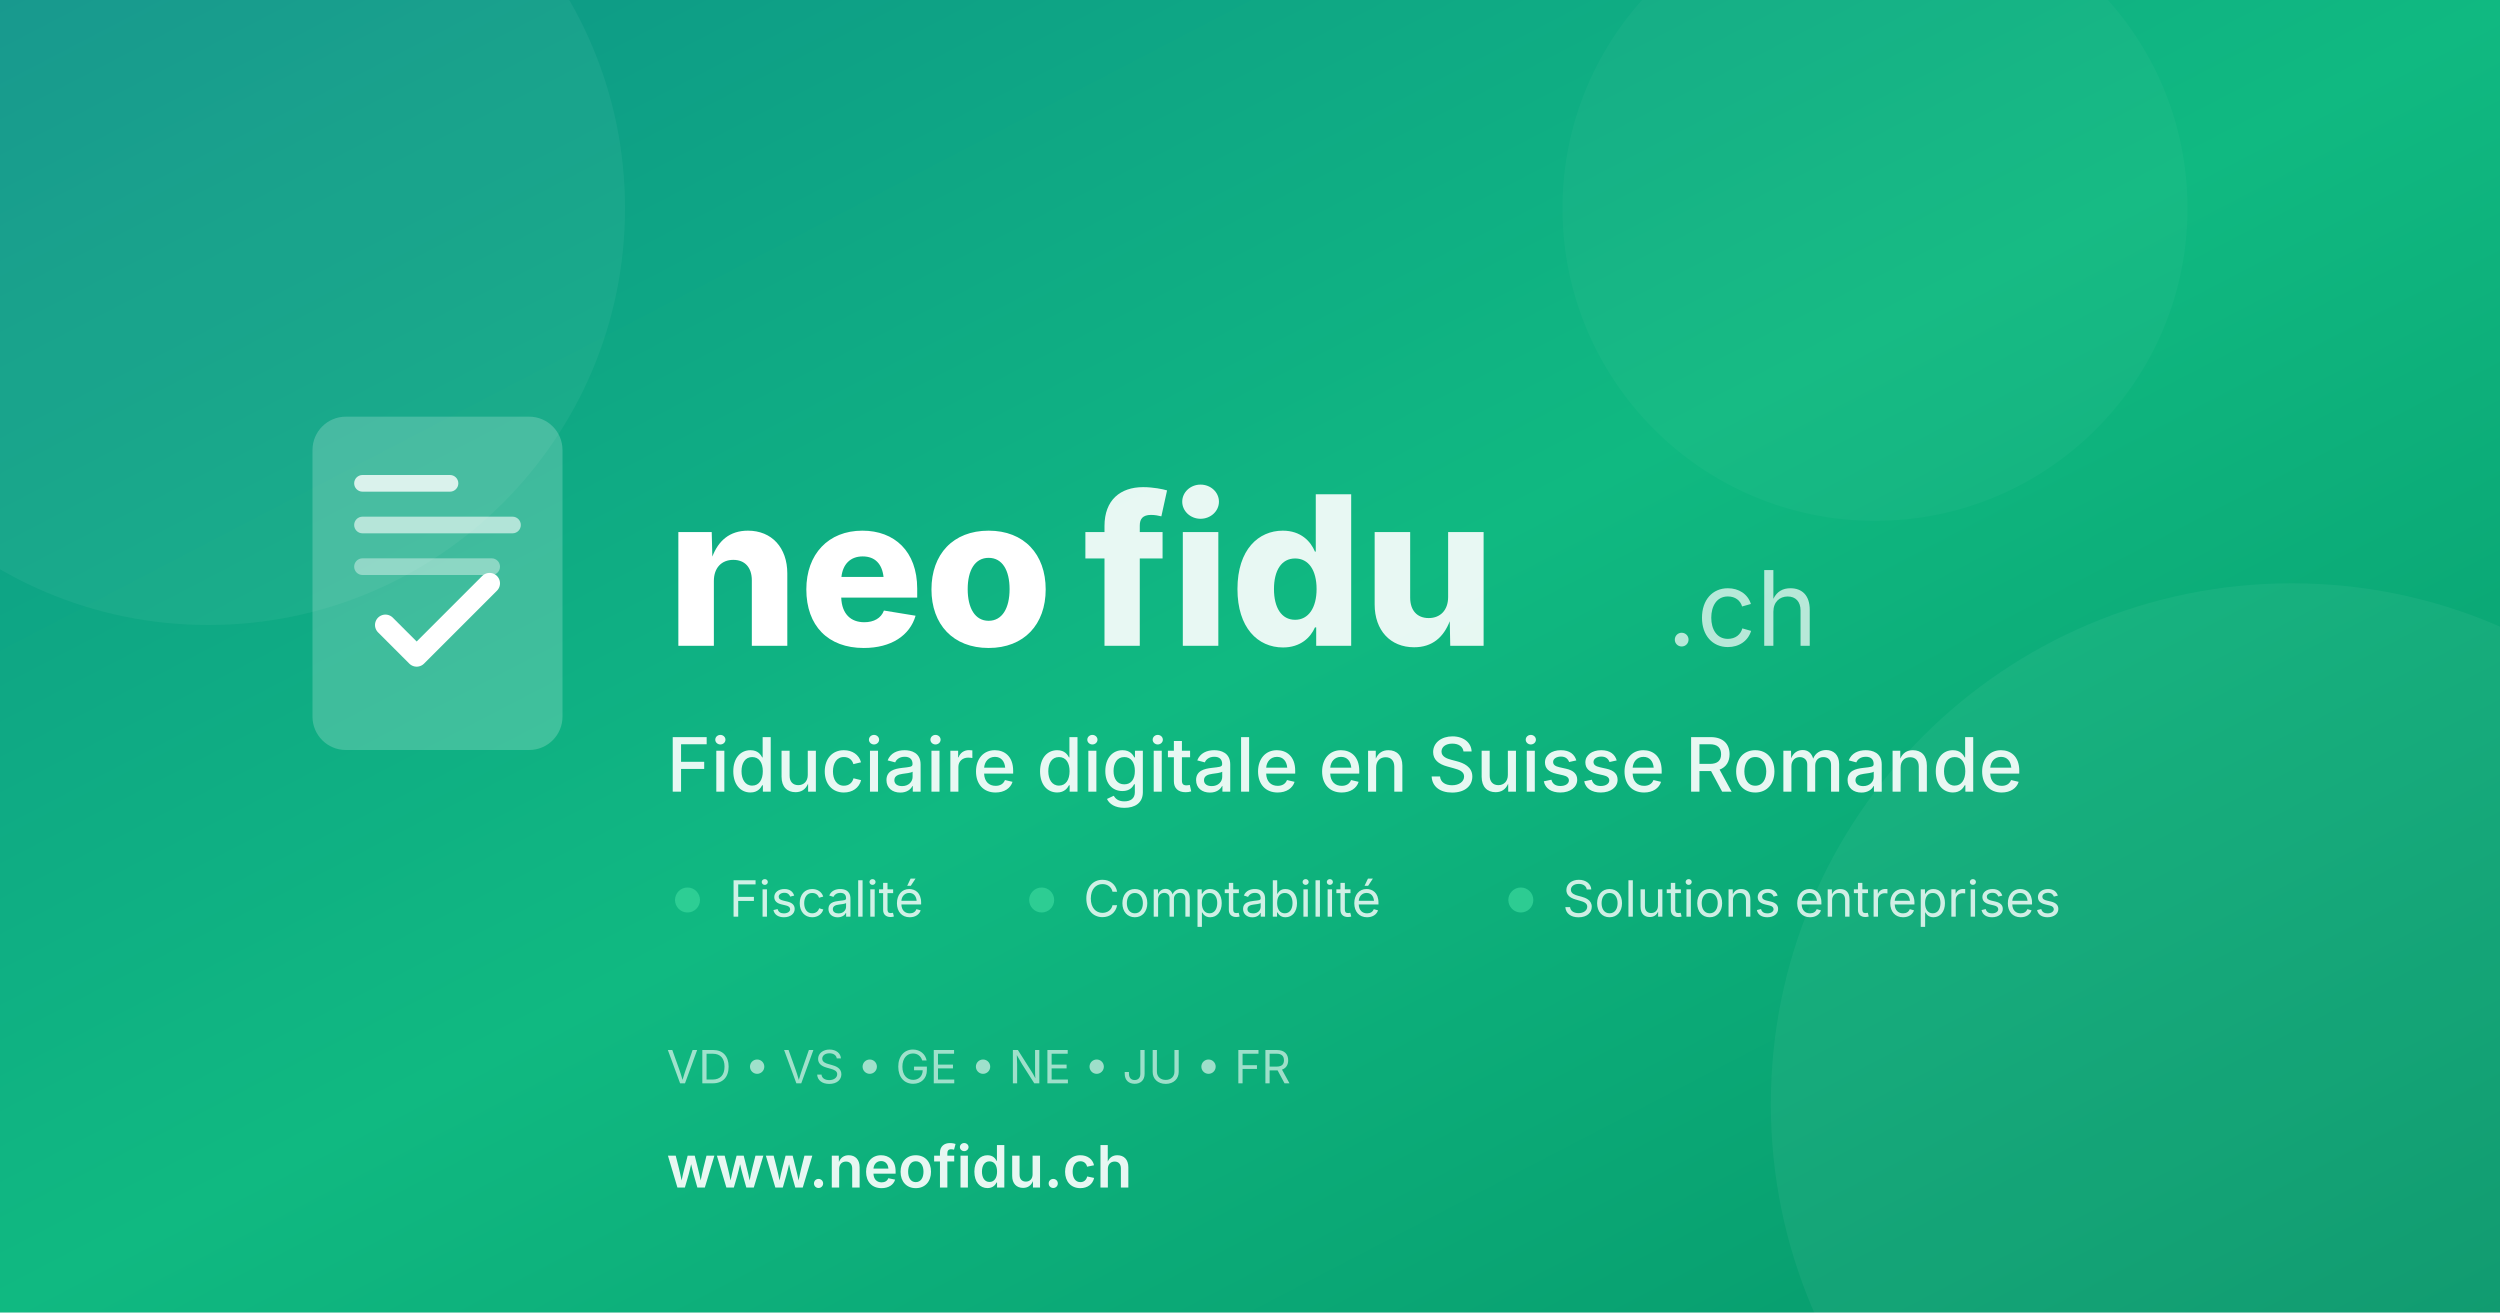
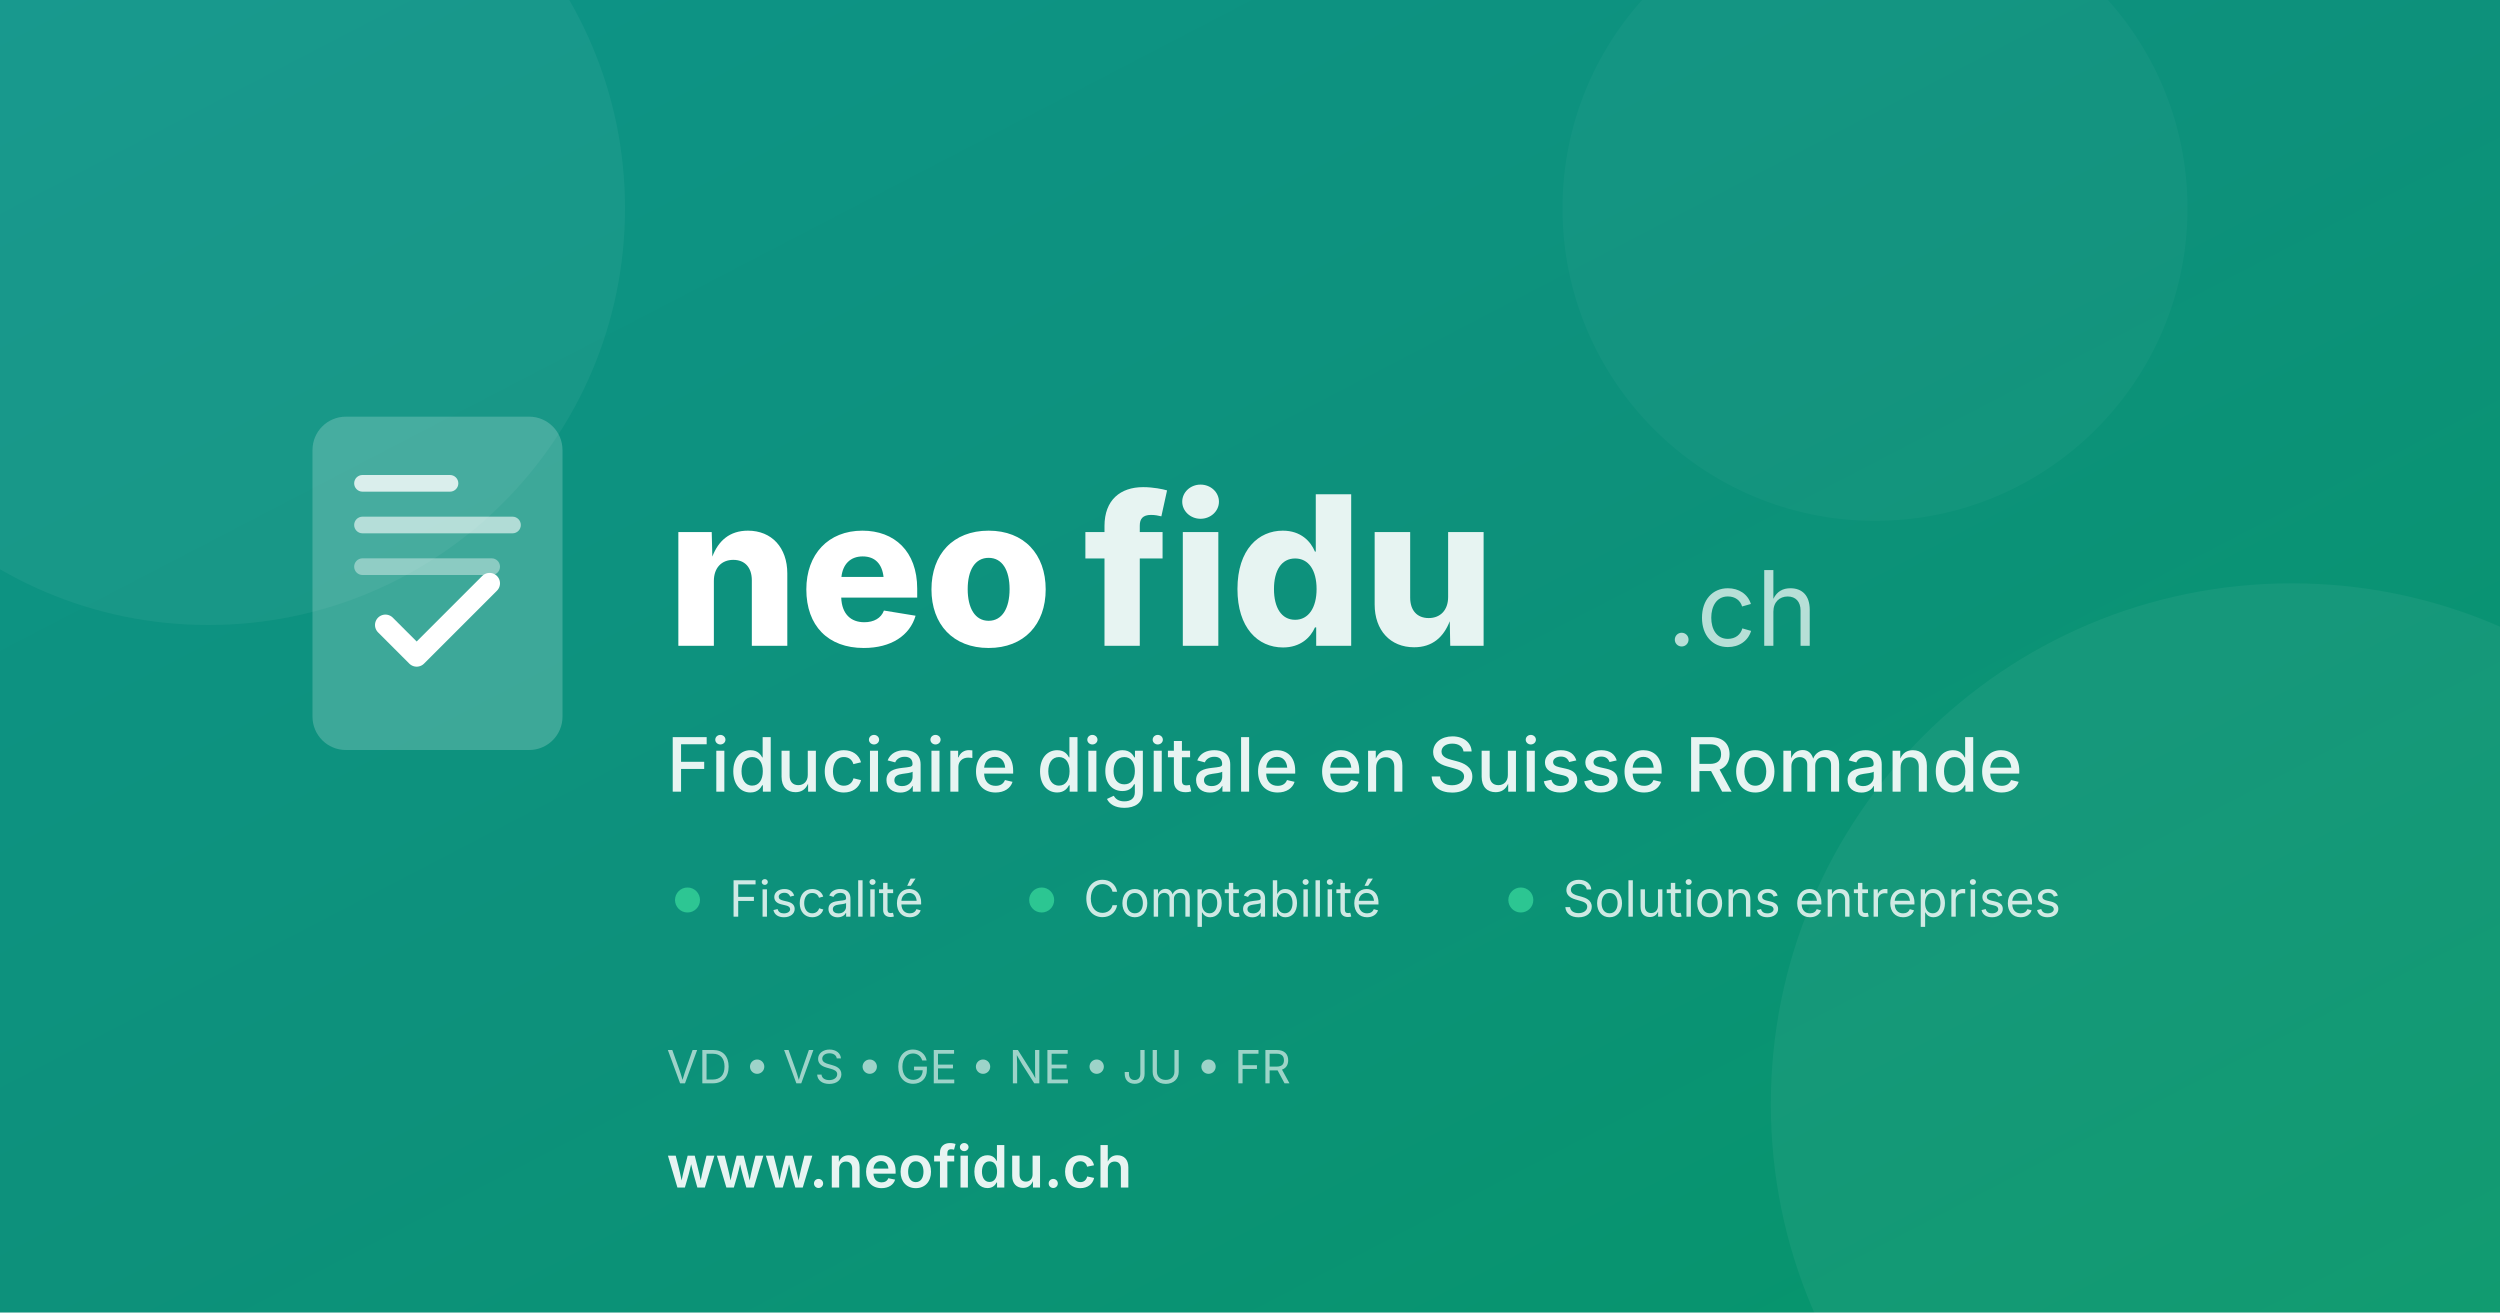
<svg xmlns="http://www.w3.org/2000/svg" viewBox="0 0 1200 630" width="1200" height="630">
  <defs>
    <linearGradient id="bgGradient" x1="0%" y1="0%" x2="100%" y2="100%">
      <stop offset="0%" style="stop-color:#0D9488" />
-       <stop offset="50%" style="stop-color:#10B981" />
+       <stop offset="50%" style="stop-color:#0D917B" />
      <stop offset="100%" style="stop-color:#059669" />
    </linearGradient>
    <linearGradient id="iconGradient" x1="0%" y1="0%" x2="100%" y2="100%">
      <stop offset="0%" style="stop-color:#ffffff" />
      <stop offset="100%" style="stop-color:#f0fdf4" />
    </linearGradient>
  </defs>
  <rect width="1200" height="630" fill="url(#bgGradient)" />
  <circle cx="100" cy="100" r="200" fill="white" opacity="0.05" />
  <circle cx="1100" cy="530" r="250" fill="white" opacity="0.05" />
  <circle cx="900" cy="100" r="150" fill="white" opacity="0.03" />
  <g transform="translate(150, 200)">
    <rect width="120" height="160" rx="16" fill="white" opacity="0.2" />
    <rect x="20" y="28" width="50" height="8" rx="4" fill="white" opacity="0.8" />
    <rect x="20" y="48" width="80" height="8" rx="4" fill="white" opacity="0.6" />
    <rect x="20" y="68" width="70" height="8" rx="4" fill="white" opacity="0.4" />
    <path d="M35 100 L50 115 L85 80" stroke="white" stroke-width="10" fill="none" stroke-linecap="round" stroke-linejoin="round" />
  </g>
  <text x="320" y="310" font-family="system-ui, -apple-system, sans-serif" font-size="100" font-weight="800" fill="white">neo</text>
  <text x="520" y="310" font-family="system-ui, -apple-system, sans-serif" font-size="100" font-weight="800" fill="white" opacity="0.9">fidu</text>
  <text x="800" y="310" font-family="system-ui, -apple-system, sans-serif" font-size="50" font-weight="400" fill="white" opacity="0.7">.ch</text>
  <text x="320" y="380" font-family="system-ui, -apple-system, sans-serif" font-size="36" font-weight="500" fill="white" opacity="0.9">Fiduciaire digitale en Suisse Romande</text>
  <g transform="translate(320, 440)" font-family="system-ui, -apple-system, sans-serif" font-size="24" fill="white" opacity="0.8">
    <circle cx="10" cy="-8" r="6" fill="#34D399" />
    <text x="30" y="0">Fiscalité</text>
    <circle cx="180" cy="-8" r="6" fill="#34D399" />
    <text x="200" y="0">Comptabilité</text>
    <circle cx="410" cy="-8" r="6" fill="#34D399" />
    <text x="430" y="0">Solutions entreprises</text>
  </g>
  <text x="320" y="520" font-family="system-ui, -apple-system, sans-serif" font-size="22" fill="white" opacity="0.6">VD • VS • GE • NE • JU • FR</text>
  <text x="320" y="570" font-family="system-ui, -apple-system, sans-serif" font-size="28" font-weight="600" fill="white" opacity="0.9">www.neofidu.ch</text>
</svg>
